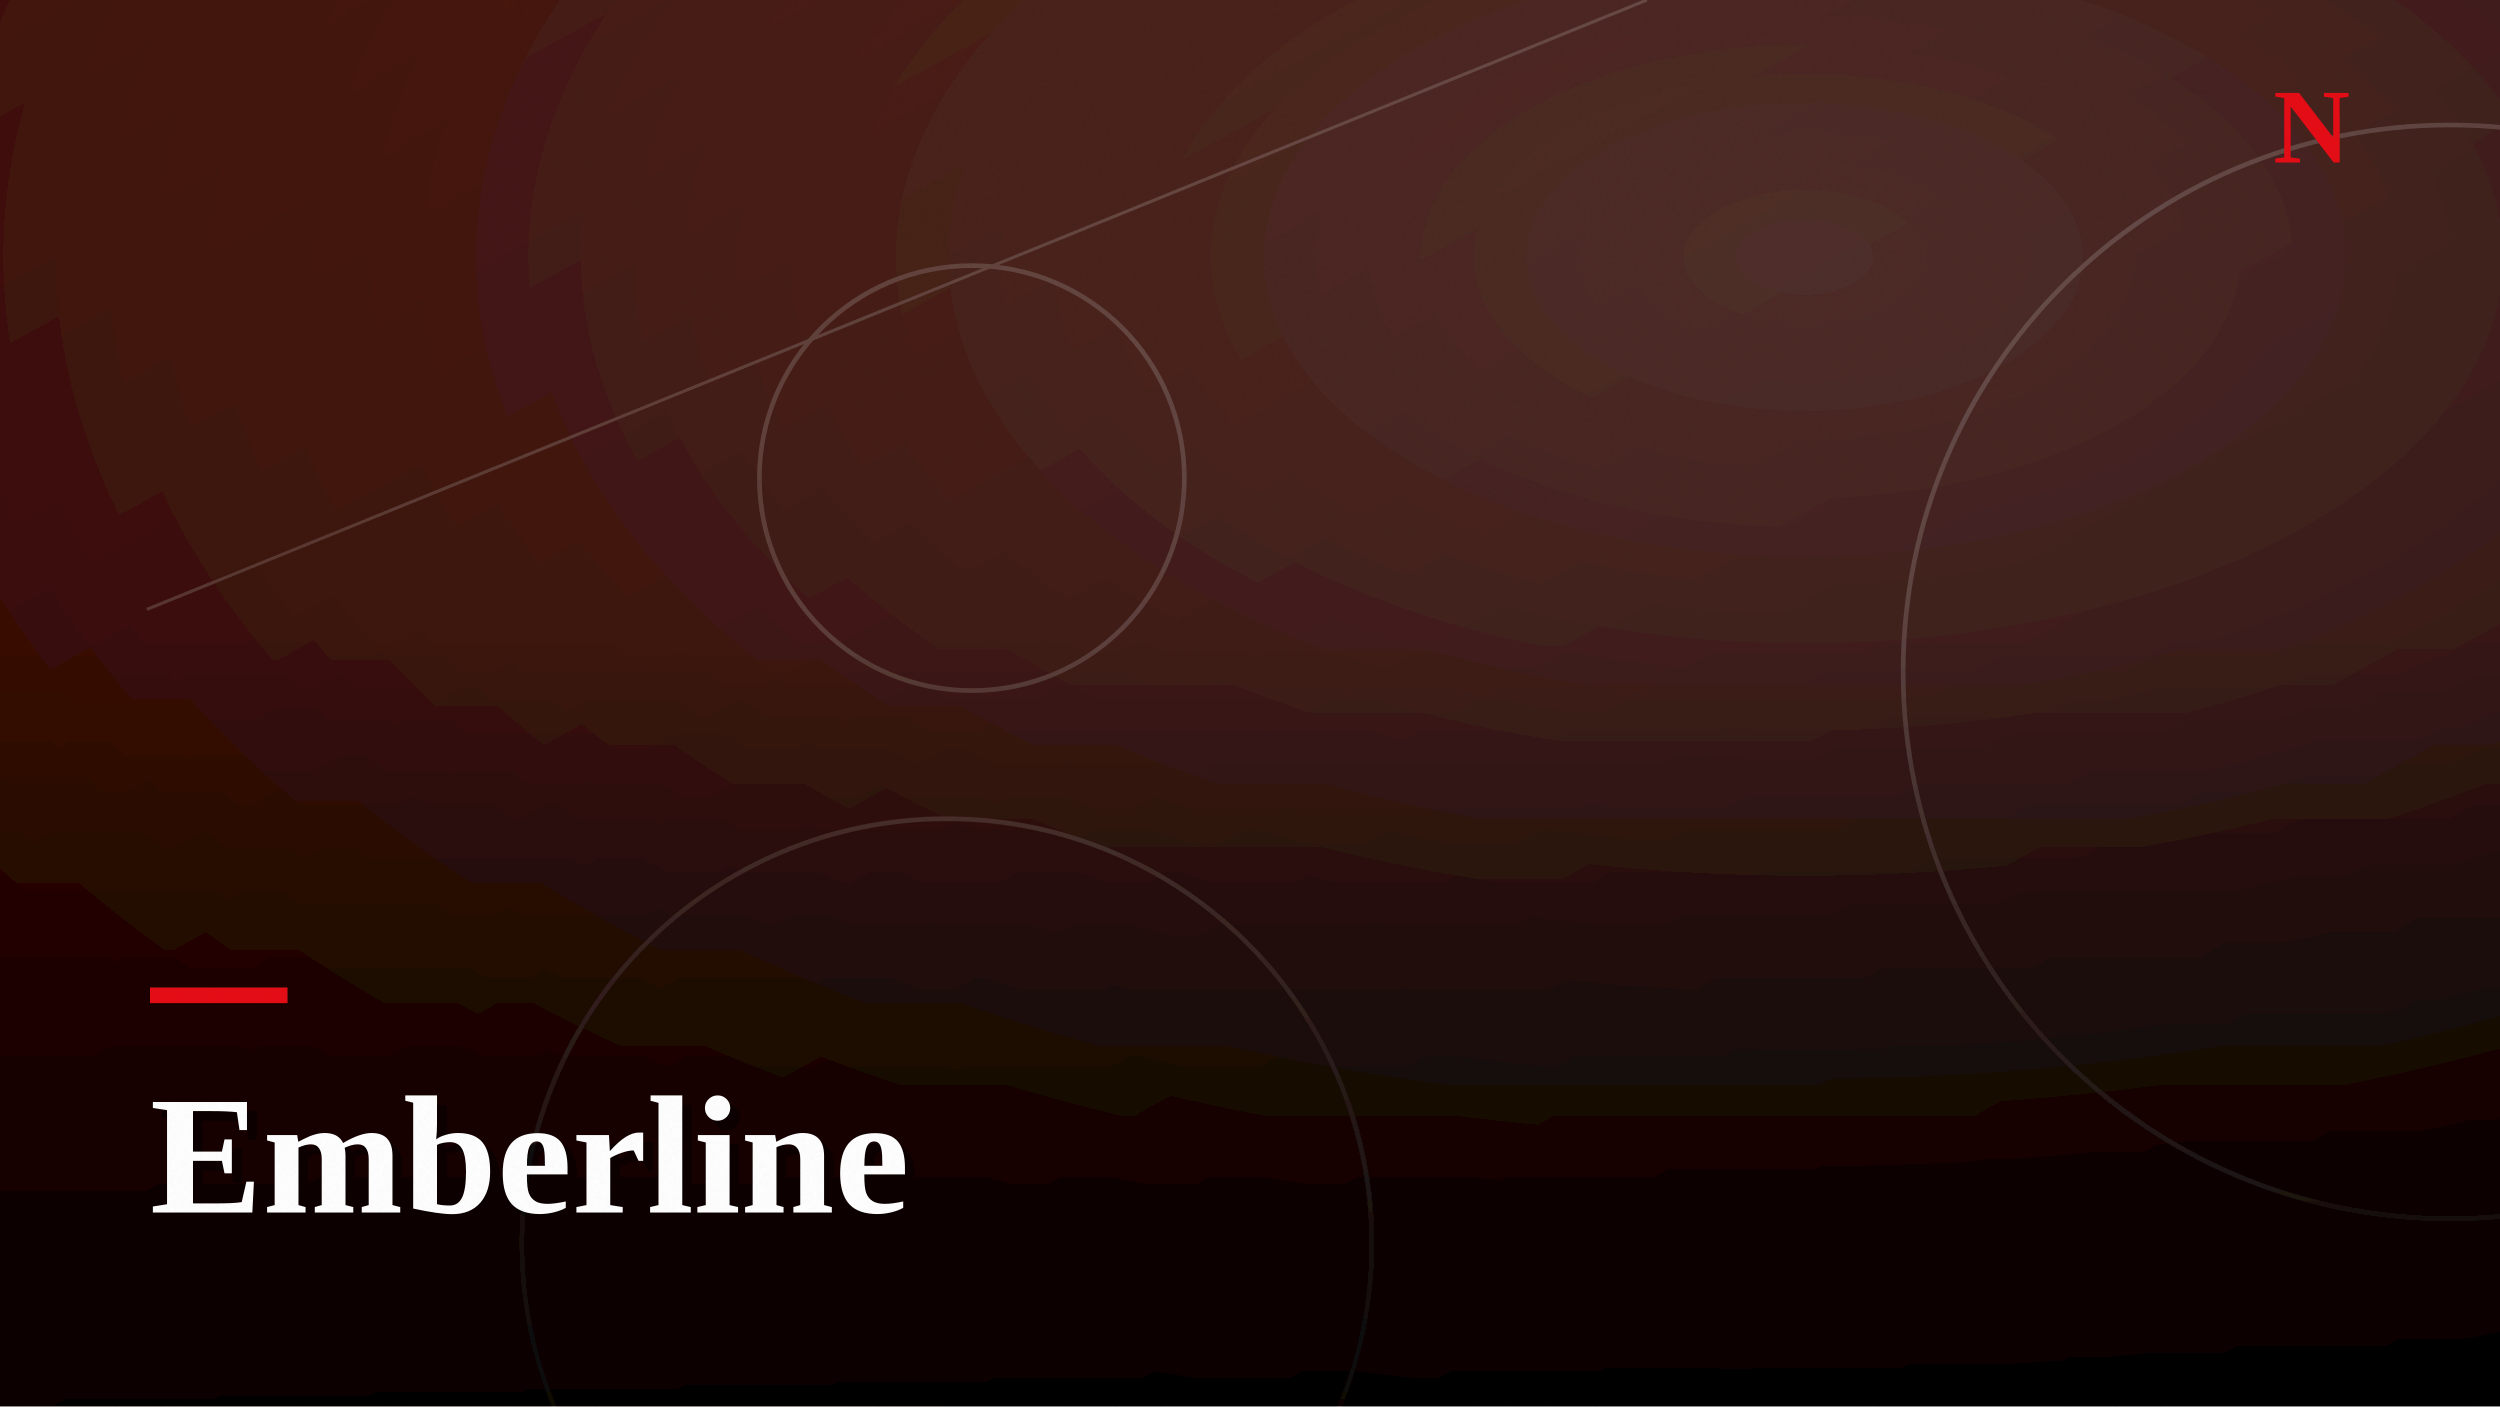
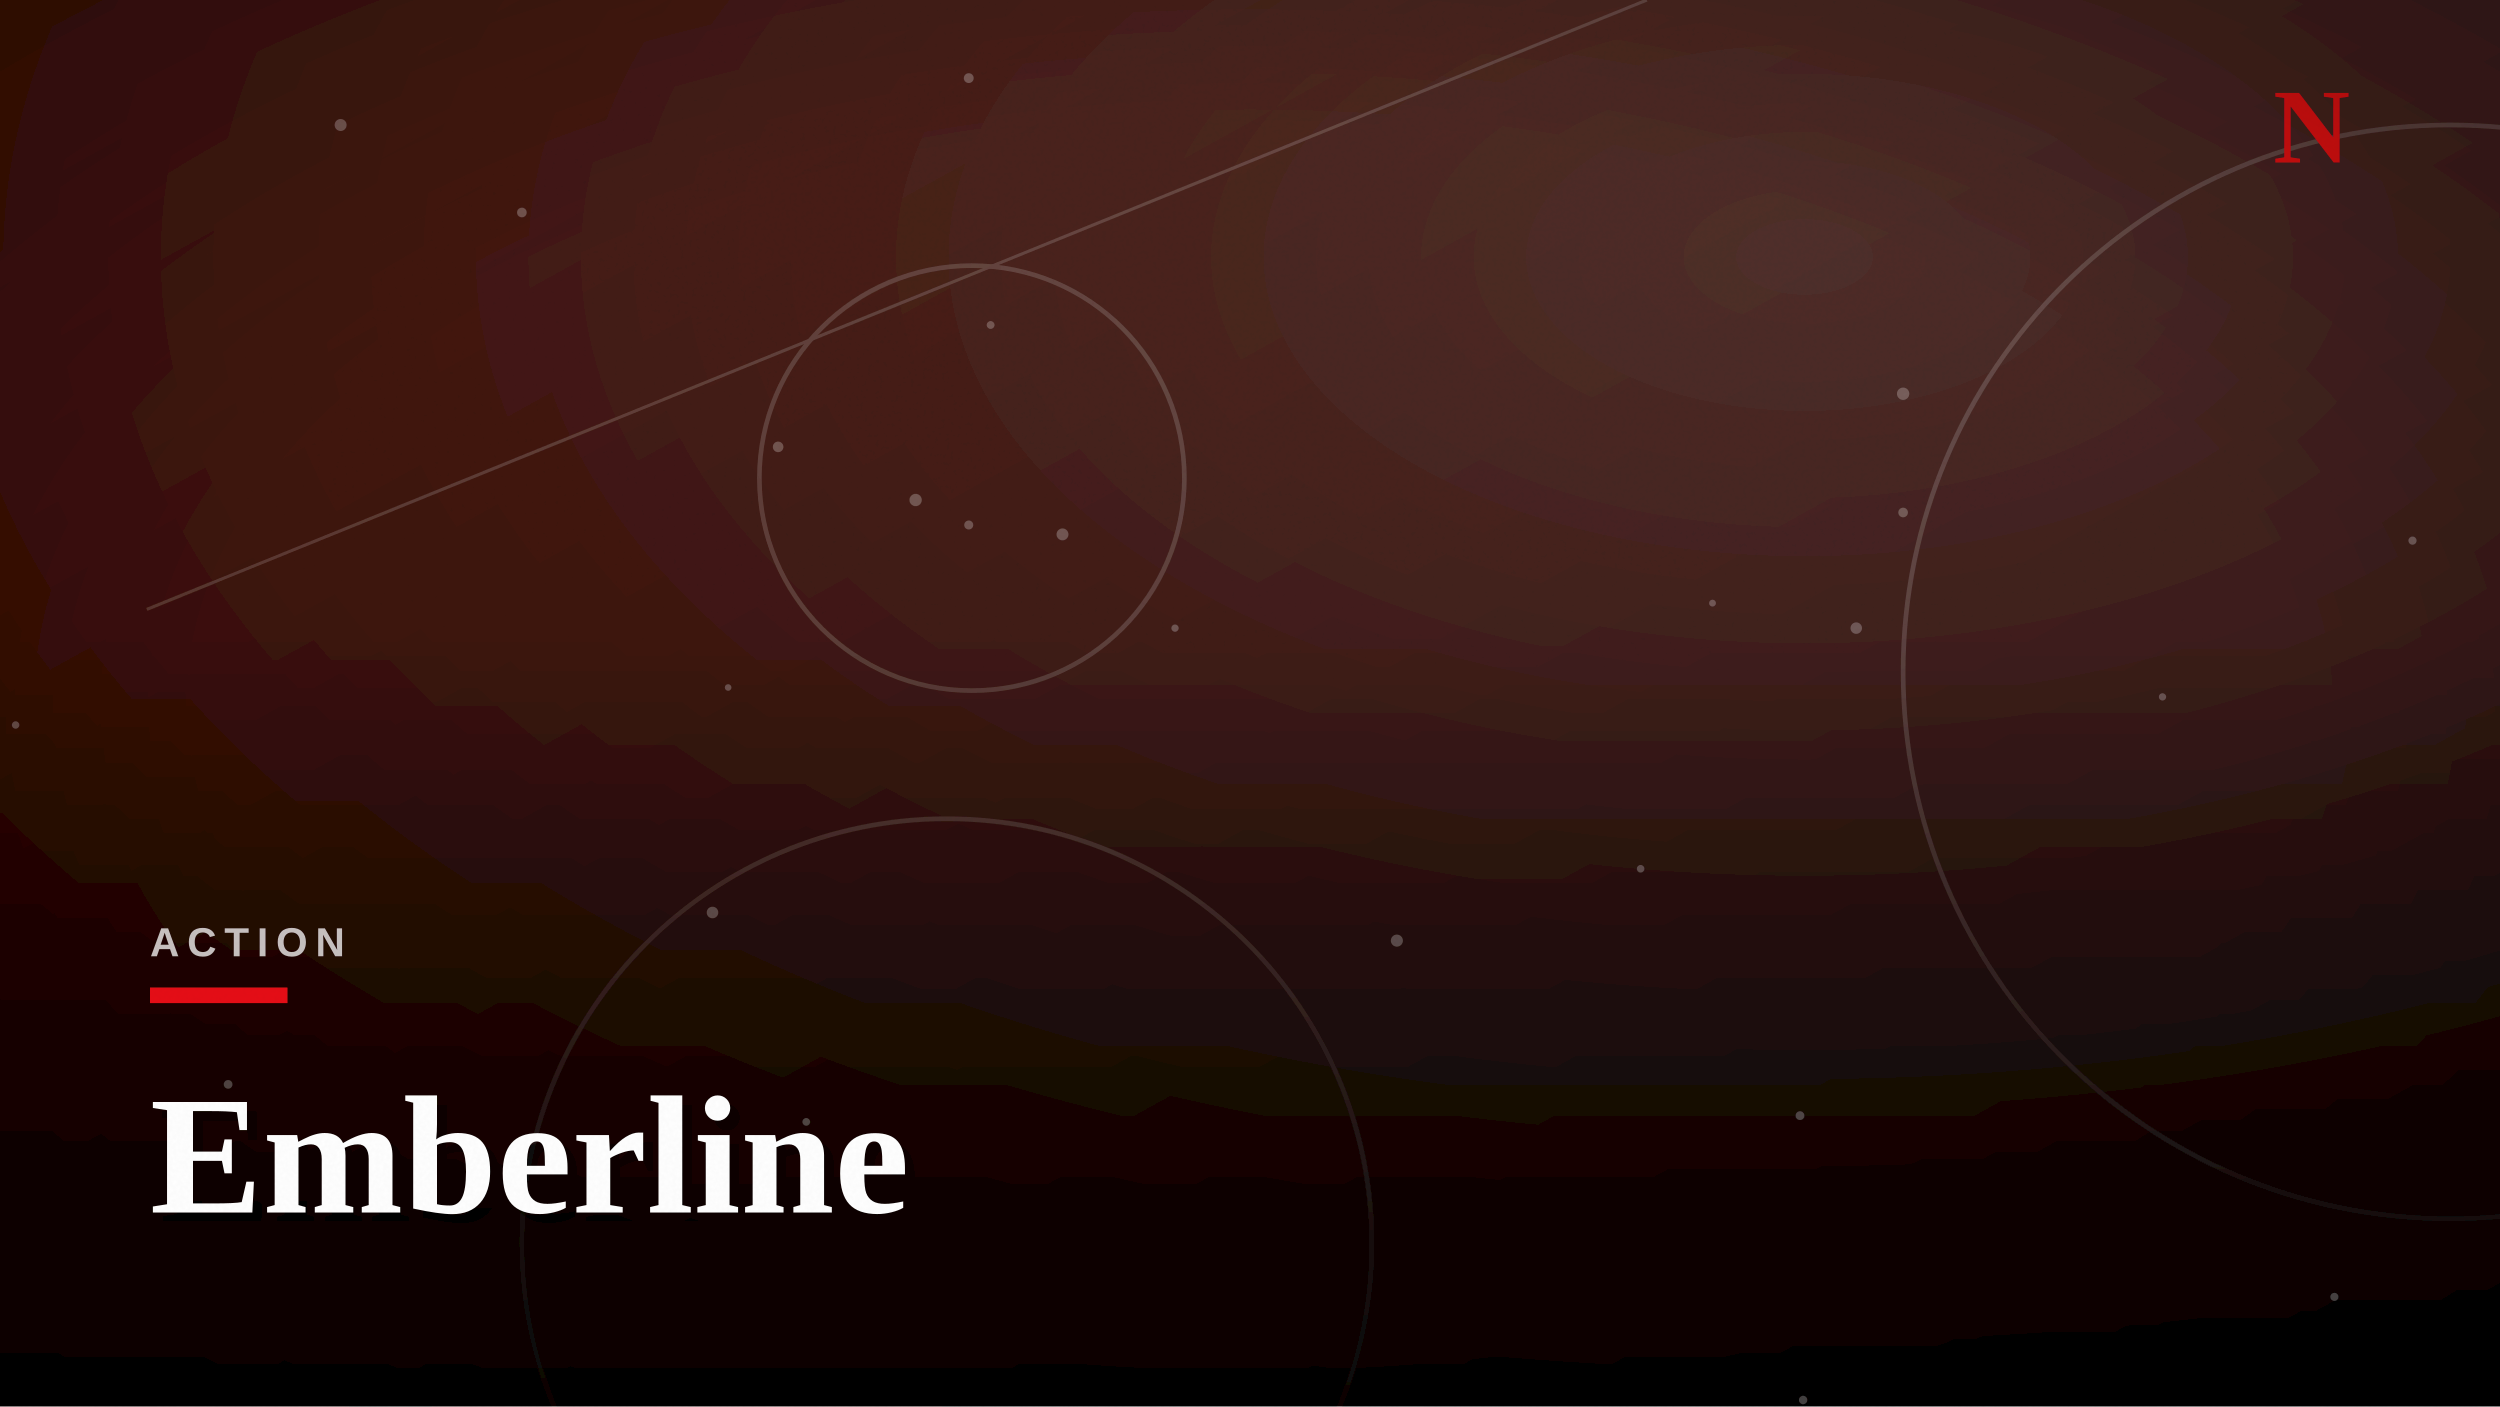
<svg xmlns="http://www.w3.org/2000/svg" viewBox="0 0 800 450" role="img" aria-label="Emberline backdrop">
  <defs>
    <linearGradient id="bg" x1="0" y1="0" x2="1" y2="1">
      <stop offset="0" stop-color="#3d0c02" />
+       <stop offset="0.5" stop-color="#2c0601" />
      <stop offset="1" stop-color="#1b0000" />
    </linearGradient>
    <radialGradient id="glow" cx="0.72" cy="0.18" r="0.85">
      <stop offset="0" stop-color="#ffffff" stop-opacity="0.16" />
      <stop offset="1" stop-color="#ffffff" stop-opacity="0" />
+     </radialGradient>
+     <radialGradient id="vignette" cx="0.5" cy="0.5" r="0.75">
+       <stop offset="0.55" stop-color="#000000" stop-opacity="0" />
+       <stop offset="1" stop-color="#000000" stop-opacity="0.35" />
    </radialGradient>
    <linearGradient id="fade" x1="0" y1="0" x2="0" y2="1">
      <stop offset="0.45" stop-color="#000000" stop-opacity="0" />
      <stop offset="1" stop-color="#000000" stop-opacity="0.85" />
    </linearGradient>
    <filter id="grain">
      <feTurbulence type="fractalNoise" baseFrequency="0.8" numOctaves="2" />
      <feColorMatrix type="matrix" values="0 0 0 0 0  0 0 0 0 0  0 0 0 0 0  0 0 0 0.05 0" />
      <feComposite operator="over" in2="SourceGraphic" />
    </filter>
  </defs>
  <g filter="url(#grain)">
    <rect width="800" height="450" fill="url(#bg)" />
    <rect width="800" height="450" fill="url(#glow)" />
    <g opacity="0.16" stroke="#ffffff" fill="none">
      <circle cx="303" cy="398" r="136" fill="none" stroke="#ffffff" stroke-width="1.5" />
      <circle cx="784" cy="215" r="175" fill="none" stroke="#ffffff" stroke-width="1.5" />
      <circle cx="311" cy="153" r="68" fill="none" stroke="#ffffff" stroke-width="1.5" />
      <line x1="47" y1="195" x2="527" y2="0" stroke="#ffffff" stroke-width="1" />
    </g>
    <text x="752" y="52" font-family="Georgia, 'Times New Roman', serif" font-size="34" font-weight="700" fill="#E50914" text-anchor="end">N</text>
+     <rect width="800" height="450" fill="url(#vignette)" />
    <rect width="800" height="450" fill="url(#fade)" />
+     <circle cx="249" cy="143" r="1.70" fill="#ffffff" opacity="0.25" />
+     <circle cx="594" cy="201" r="1.84" fill="#ffffff" opacity="0.25" />
+     <circle cx="609" cy="126" r="1.98" fill="#ffffff" opacity="0.25" />
+     <circle cx="340" cy="171" r="1.90" fill="#ffffff" opacity="0.25" />
+     <circle cx="576" cy="357" r="1.41" fill="#ffffff" opacity="0.25" />
+     <circle cx="376" cy="201" r="1.17" fill="#ffffff" opacity="0.25" />
+     <circle cx="73" cy="347" r="1.39" fill="#ffffff" opacity="0.25" />
+     <circle cx="5" cy="232" r="1.19" fill="#ffffff" opacity="0.25" />
+     <circle cx="109" cy="40" r="1.92" fill="#ffffff" opacity="0.25" />
+     <circle cx="447" cy="301" r="1.93" fill="#ffffff" opacity="0.25" />
+     <circle cx="293" cy="160" r="1.97" fill="#ffffff" opacity="0.25" />
+     <circle cx="317" cy="104" r="1.26" fill="#ffffff" opacity="0.25" />
+     <circle cx="747" cy="415" r="1.30" fill="#ffffff" opacity="0.25" />
+     <circle cx="772" cy="173" r="1.30" fill="#ffffff" opacity="0.25" />
+     <circle cx="228" cy="292" r="1.86" fill="#ffffff" opacity="0.25" />
+     <circle cx="258" cy="359" r="1.23" fill="#ffffff" opacity="0.25" />
+     <circle cx="692" cy="223" r="1.17" fill="#ffffff" opacity="0.25" />
+     <circle cx="233" cy="220" r="1.06" fill="#ffffff" opacity="0.25" />
+     <circle cx="548" cy="193" r="1.10" fill="#ffffff" opacity="0.25" />
+     <circle cx="310" cy="25" r="1.57" fill="#ffffff" opacity="0.25" />
+     <circle cx="310" cy="168" r="1.44" fill="#ffffff" opacity="0.25" />
+     <circle cx="609" cy="164" r="1.54" fill="#ffffff" opacity="0.25" />
+     <circle cx="167" cy="68" r="1.54" fill="#ffffff" opacity="0.25" />
+     <circle cx="525" cy="278" r="1.21" fill="#ffffff" opacity="0.25" />
+     <circle cx="577" cy="448" r="1.34" fill="#ffffff" opacity="0.25" />
    <rect x="48" y="316" width="44" height="5" fill="#E50914" />
+     <text x="48" y="306" font-family="Arial, Helvetica, sans-serif" font-size="13" font-weight="600" letter-spacing="2.5" fill="rgba(255,255,255,0.75)">ACTION</text>
    <text x="51" y="391" font-family="Georgia, 'Times New Roman', serif" font-size="54" font-weight="700" fill="rgba(0,0,0,0.55)">Emberline</text>
    <text x="48" y="388" font-family="Georgia, 'Times New Roman', serif" font-size="54" font-weight="700" fill="#ffffff">Emberline</text>
  </g>
</svg>
